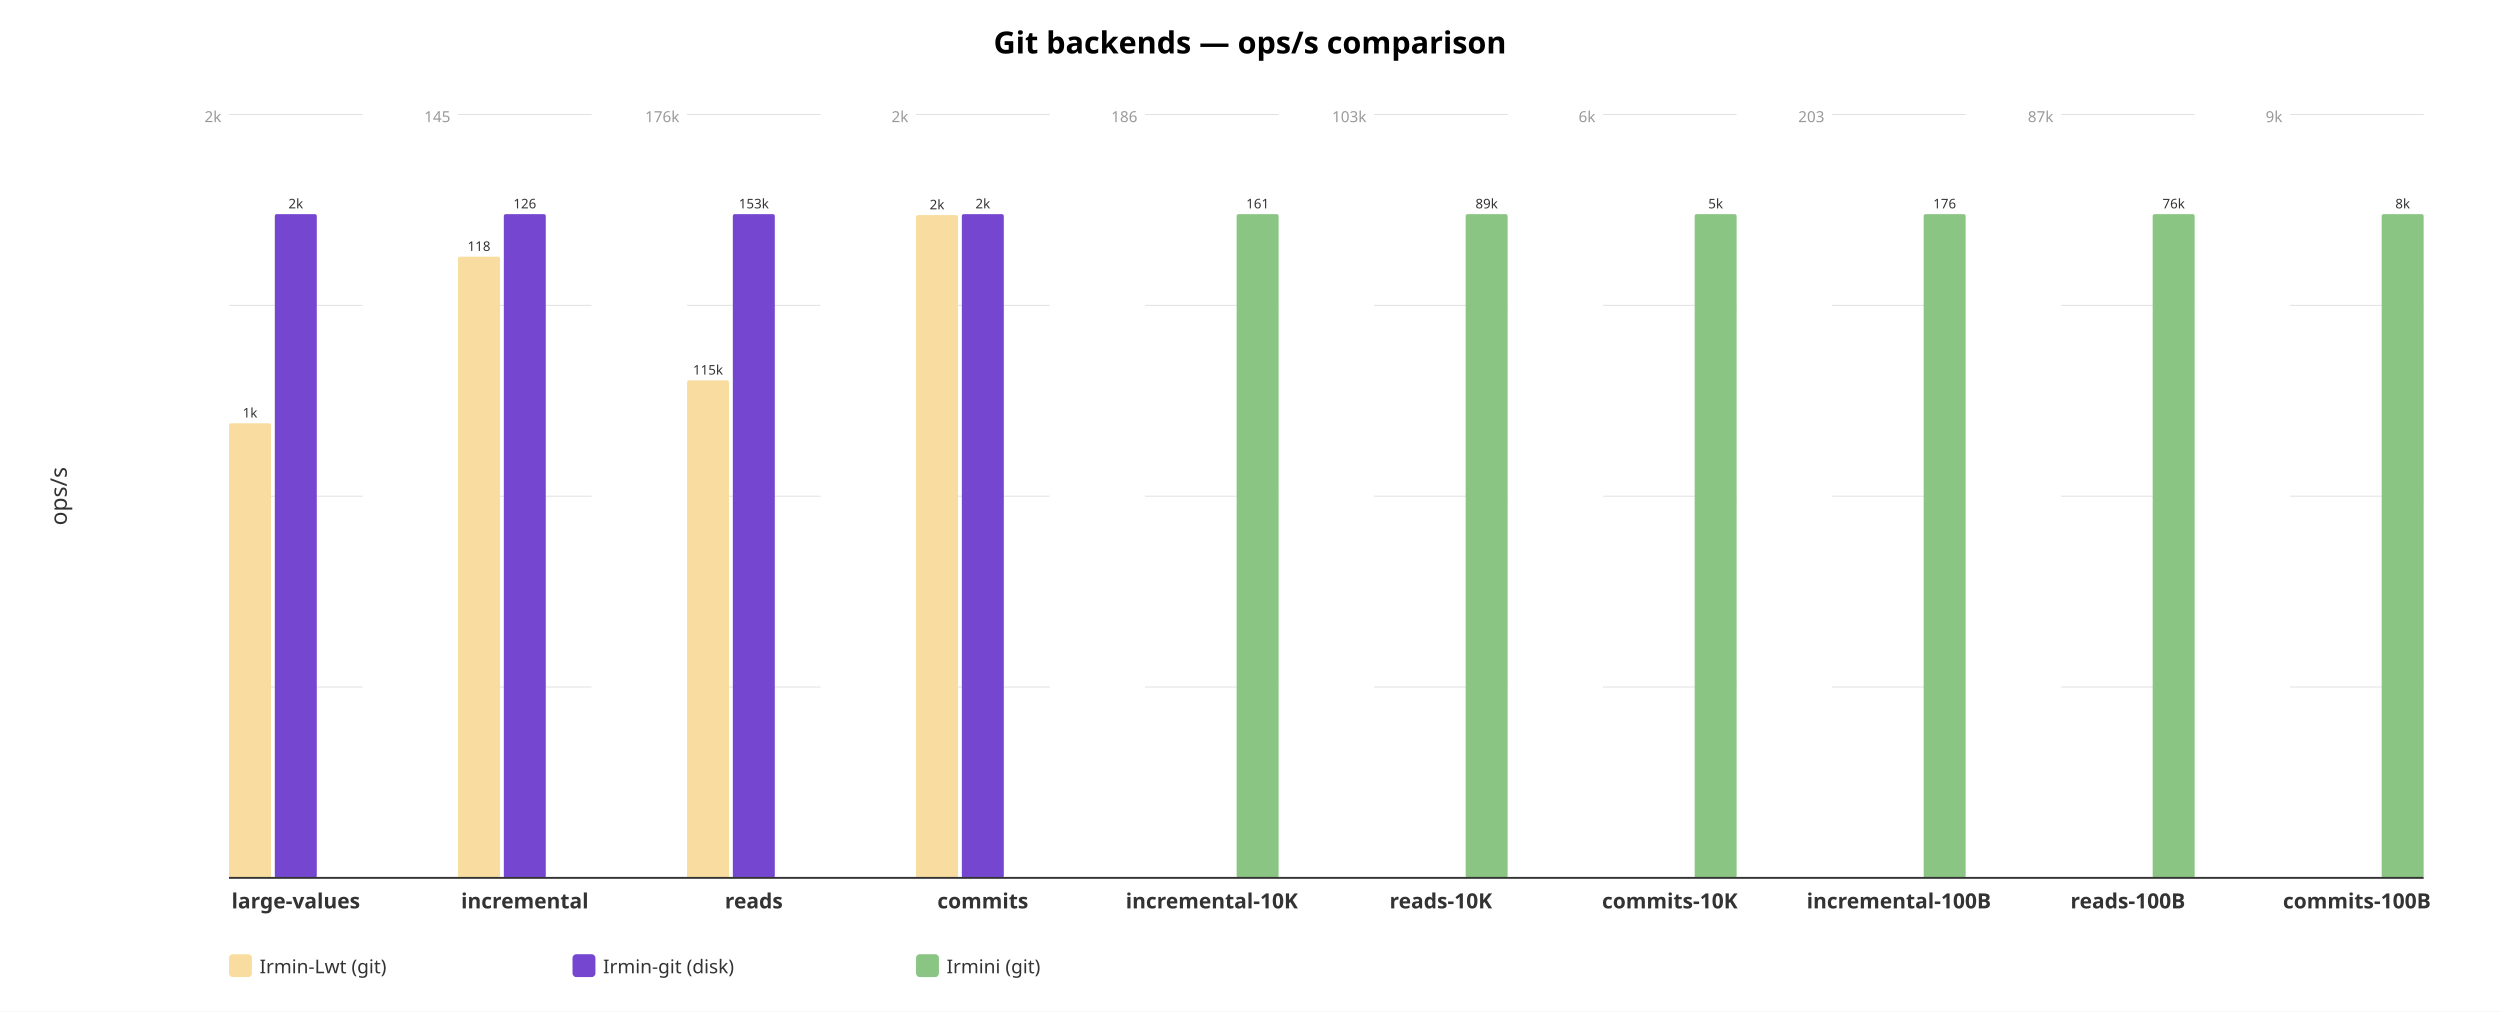
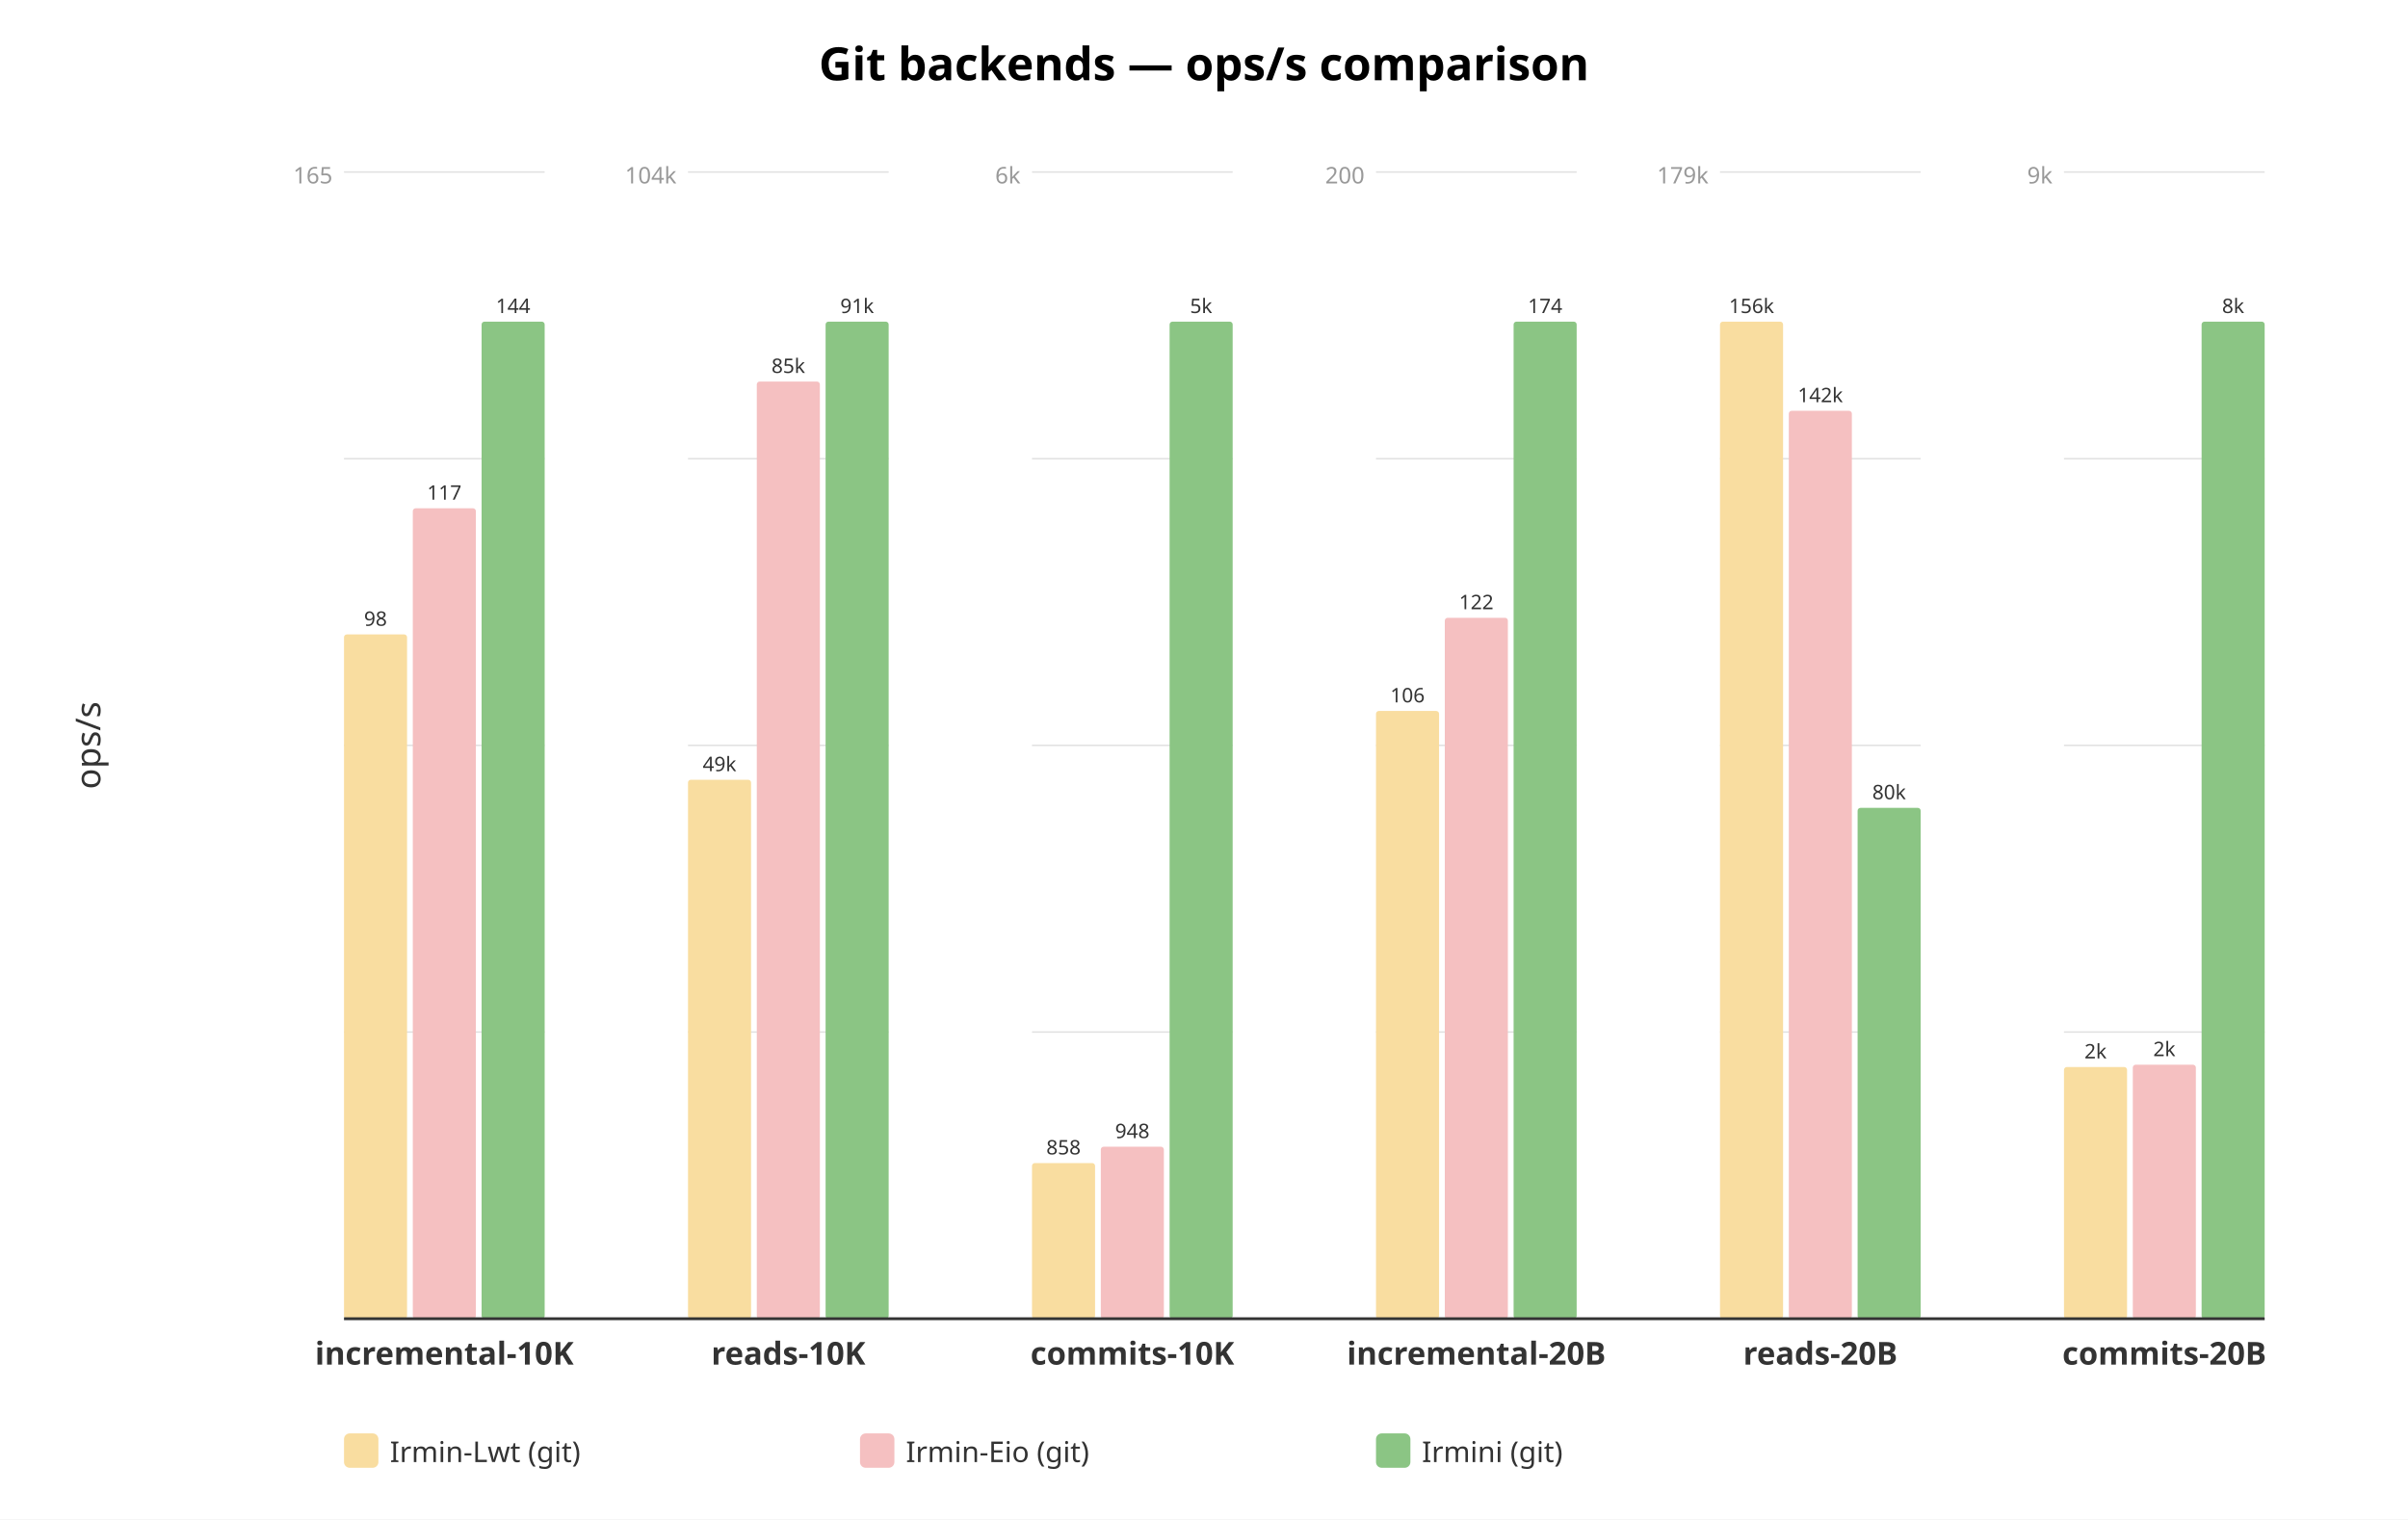
- <svg xmlns="http://www.w3.org/2000/svg" width="1310" height="530" font-family="system-ui, sans-serif" font-size="11">
-   <rect width="1310" height="530" fill="white" />
-   <text x="655.0" y="28" text-anchor="middle" font-size="16" font-weight="bold">Git backends — ops/s comparison</text>
+ <svg xmlns="http://www.w3.org/2000/svg" width="840" height="530" font-family="system-ui, sans-serif" font-size="11">
+   <rect width="840" height="530" fill="white" />
+   <text x="420.0" y="28" text-anchor="middle" font-size="16" font-weight="bold">Git backends — ops/s comparison</text>
  <g transform="translate(120,60)">
    <text x="-85" y="200.0" text-anchor="middle" font-size="12" fill="#333" transform="rotate(-90,-85,200.0)">ops/s</text>
    <line x1="0" y1="300.0" x2="70" y2="300.0" stroke="#e0e0e0" stroke-width="0.5" />
    <line x1="0" y1="200.0" x2="70" y2="200.0" stroke="#e0e0e0" stroke-width="0.5" />
    <line x1="0" y1="100.0" x2="70" y2="100.0" stroke="#e0e0e0" stroke-width="0.5" />
    <line x1="0" y1="0.0" x2="70" y2="0.0" stroke="#e0e0e0" stroke-width="0.5" />
-     <text x="-4.0" y="4.0" text-anchor="end" font-size="8" fill="#999">2k</text>
-     <rect x="0.0" y="161.8" width="22" height="238.2" fill="#f9dda0" rx="1" />
-     <text x="11.0" y="158.8" text-anchor="middle" font-size="7" fill="#333">1k</text>
-     <rect x="24.0" y="52.2" width="22" height="347.8" fill="hsl(260, 60%, 55%)" rx="1" />
-     <text x="35.0" y="49.2" text-anchor="middle" font-size="7" fill="#333">2k</text>
-     <text x="35.0" y="416" text-anchor="middle" font-size="11" font-weight="bold" fill="#333">large-values</text>
+     <text x="-4.0" y="4.0" text-anchor="end" font-size="8" fill="#999">165</text>
+     <rect x="0.0" y="161.3" width="22" height="238.7" fill="#f9dda0" rx="1" />
+     <text x="11.0" y="158.3" text-anchor="middle" font-size="7" fill="#333">98</text>
+     <rect x="24.0" y="117.3" width="22" height="282.7" fill="#f5c0c1" rx="1" />
+     <text x="35.0" y="114.3" text-anchor="middle" font-size="7" fill="#333">117</text>
+     <rect x="48.0" y="52.2" width="22" height="347.8" fill="#8bc584" rx="1" />
+     <text x="59.0" y="49.2" text-anchor="middle" font-size="7" fill="#333">144</text>
+     <text x="35.0" y="416" text-anchor="middle" font-size="11" font-weight="bold" fill="#333">incremental-10K</text>
    <line x1="120" y1="300.0" x2="190" y2="300.0" stroke="#e0e0e0" stroke-width="0.5" />
    <line x1="120" y1="200.0" x2="190" y2="200.0" stroke="#e0e0e0" stroke-width="0.5" />
    <line x1="120" y1="100.0" x2="190" y2="100.0" stroke="#e0e0e0" stroke-width="0.5" />
    <line x1="120" y1="0.0" x2="190" y2="0.0" stroke="#e0e0e0" stroke-width="0.5" />
-     <text x="116.0" y="4.0" text-anchor="end" font-size="8" fill="#999">145</text>
-     <rect x="120.0" y="74.5" width="22" height="325.5" fill="#f9dda0" rx="1" />
-     <text x="131.0" y="71.5" text-anchor="middle" font-size="7" fill="#333">118</text>
-     <rect x="144.0" y="52.2" width="22" height="347.8" fill="hsl(260, 60%, 55%)" rx="1" />
-     <text x="155.0" y="49.2" text-anchor="middle" font-size="7" fill="#333">126</text>
-     <text x="155.0" y="416" text-anchor="middle" font-size="11" font-weight="bold" fill="#333">incremental</text>
+     <text x="116.0" y="4.0" text-anchor="end" font-size="8" fill="#999">104k</text>
+     <rect x="120.0" y="212.0" width="22" height="188.0" fill="#f9dda0" rx="1" />
+     <text x="131.0" y="209.0" text-anchor="middle" font-size="7" fill="#333">49k</text>
+     <rect x="144.0" y="73.1" width="22" height="326.9" fill="#f5c0c1" rx="1" />
+     <text x="155.0" y="70.1" text-anchor="middle" font-size="7" fill="#333">85k</text>
+     <rect x="168.0" y="52.2" width="22" height="347.8" fill="#8bc584" rx="1" />
+     <text x="179.0" y="49.2" text-anchor="middle" font-size="7" fill="#333">91k</text>
+     <text x="155.0" y="416" text-anchor="middle" font-size="11" font-weight="bold" fill="#333">reads-10K</text>
    <line x1="240" y1="300.0" x2="310" y2="300.0" stroke="#e0e0e0" stroke-width="0.5" />
    <line x1="240" y1="200.0" x2="310" y2="200.0" stroke="#e0e0e0" stroke-width="0.5" />
    <line x1="240" y1="100.0" x2="310" y2="100.0" stroke="#e0e0e0" stroke-width="0.5" />
    <line x1="240" y1="0.0" x2="310" y2="0.0" stroke="#e0e0e0" stroke-width="0.5" />
-     <text x="236.0" y="4.0" text-anchor="end" font-size="8" fill="#999">176k</text>
-     <rect x="240.0" y="139.3" width="22" height="260.7" fill="#f9dda0" rx="1" />
-     <text x="251.0" y="136.3" text-anchor="middle" font-size="7" fill="#333">115k</text>
-     <rect x="264.0" y="52.2" width="22" height="347.8" fill="hsl(260, 60%, 55%)" rx="1" />
-     <text x="275.0" y="49.2" text-anchor="middle" font-size="7" fill="#333">153k</text>
-     <text x="275.0" y="416" text-anchor="middle" font-size="11" font-weight="bold" fill="#333">reads</text>
+     <text x="236.0" y="4.0" text-anchor="end" font-size="8" fill="#999">6k</text>
+     <rect x="240.0" y="345.7" width="22" height="54.3" fill="#f9dda0" rx="1" />
+     <text x="251.0" y="342.7" text-anchor="middle" font-size="7" fill="#333">858</text>
+     <rect x="264.0" y="340.0" width="22" height="60.0" fill="#f5c0c1" rx="1" />
+     <text x="275.0" y="337.0" text-anchor="middle" font-size="7" fill="#333">948</text>
+     <rect x="288.0" y="52.2" width="22" height="347.8" fill="#8bc584" rx="1" />
+     <text x="299.0" y="49.2" text-anchor="middle" font-size="7" fill="#333">5k</text>
+     <text x="275.0" y="416" text-anchor="middle" font-size="11" font-weight="bold" fill="#333">commits-10K</text>
    <line x1="360" y1="300.0" x2="430" y2="300.0" stroke="#e0e0e0" stroke-width="0.5" />
    <line x1="360" y1="200.0" x2="430" y2="200.0" stroke="#e0e0e0" stroke-width="0.5" />
    <line x1="360" y1="100.0" x2="430" y2="100.0" stroke="#e0e0e0" stroke-width="0.5" />
    <line x1="360" y1="0.0" x2="430" y2="0.0" stroke="#e0e0e0" stroke-width="0.5" />
-     <text x="356.0" y="4.0" text-anchor="end" font-size="8" fill="#999">2k</text>
-     <rect x="360.0" y="52.7" width="22" height="347.3" fill="#f9dda0" rx="1" />
-     <text x="371.0" y="49.7" text-anchor="middle" font-size="7" fill="#333">2k</text>
-     <rect x="384.0" y="52.2" width="22" height="347.8" fill="hsl(260, 60%, 55%)" rx="1" />
-     <text x="395.0" y="49.2" text-anchor="middle" font-size="7" fill="#333">2k</text>
-     <text x="395.0" y="416" text-anchor="middle" font-size="11" font-weight="bold" fill="#333">commits</text>
+     <text x="356.0" y="4.0" text-anchor="end" font-size="8" fill="#999">200</text>
+     <rect x="360.0" y="188.0" width="22" height="212.0" fill="#f9dda0" rx="1" />
+     <text x="371.0" y="185.0" text-anchor="middle" font-size="7" fill="#333">106</text>
+     <rect x="384.0" y="155.5" width="22" height="244.5" fill="#f5c0c1" rx="1" />
+     <text x="395.0" y="152.5" text-anchor="middle" font-size="7" fill="#333">122</text>
+     <rect x="408.0" y="52.2" width="22" height="347.8" fill="#8bc584" rx="1" />
+     <text x="419.0" y="49.2" text-anchor="middle" font-size="7" fill="#333">174</text>
+     <text x="395.0" y="416" text-anchor="middle" font-size="11" font-weight="bold" fill="#333">incremental-20B</text>
    <line x1="480" y1="300.0" x2="550" y2="300.0" stroke="#e0e0e0" stroke-width="0.5" />
    <line x1="480" y1="200.0" x2="550" y2="200.0" stroke="#e0e0e0" stroke-width="0.5" />
    <line x1="480" y1="100.0" x2="550" y2="100.0" stroke="#e0e0e0" stroke-width="0.5" />
    <line x1="480" y1="0.0" x2="550" y2="0.0" stroke="#e0e0e0" stroke-width="0.5" />
-     <text x="476.0" y="4.0" text-anchor="end" font-size="8" fill="#999">186</text>
-     <rect x="528.0" y="52.2" width="22" height="347.8" fill="#8bc584" rx="1" />
-     <text x="539.0" y="49.2" text-anchor="middle" font-size="7" fill="#333">161</text>
-     <text x="515.0" y="416" text-anchor="middle" font-size="11" font-weight="bold" fill="#333">incremental-10K</text>
+     <text x="476.0" y="4.0" text-anchor="end" font-size="8" fill="#999">179k</text>
+     <rect x="480.0" y="52.2" width="22" height="347.8" fill="#f9dda0" rx="1" />
+     <text x="491.0" y="49.2" text-anchor="middle" font-size="7" fill="#333">156k</text>
+     <rect x="504.0" y="83.3" width="22" height="316.7" fill="#f5c0c1" rx="1" />
+     <text x="515.0" y="80.3" text-anchor="middle" font-size="7" fill="#333">142k</text>
+     <rect x="528.0" y="221.8" width="22" height="178.2" fill="#8bc584" rx="1" />
+     <text x="539.0" y="218.8" text-anchor="middle" font-size="7" fill="#333">80k</text>
+     <text x="515.0" y="416" text-anchor="middle" font-size="11" font-weight="bold" fill="#333">reads-20B</text>
    <line x1="600" y1="300.0" x2="670" y2="300.0" stroke="#e0e0e0" stroke-width="0.5" />
    <line x1="600" y1="200.0" x2="670" y2="200.0" stroke="#e0e0e0" stroke-width="0.5" />
    <line x1="600" y1="100.0" x2="670" y2="100.0" stroke="#e0e0e0" stroke-width="0.5" />
    <line x1="600" y1="0.0" x2="670" y2="0.0" stroke="#e0e0e0" stroke-width="0.5" />
-     <text x="596.0" y="4.0" text-anchor="end" font-size="8" fill="#999">103k</text>
+     <text x="596.0" y="4.0" text-anchor="end" font-size="8" fill="#999">9k</text>
+     <rect x="600.0" y="312.2" width="22" height="87.8" fill="#f9dda0" rx="1" />
+     <text x="611.0" y="309.2" text-anchor="middle" font-size="7" fill="#333">2k</text>
+     <rect x="624.0" y="311.4" width="22" height="88.6" fill="#f5c0c1" rx="1" />
+     <text x="635.0" y="308.4" text-anchor="middle" font-size="7" fill="#333">2k</text>
    <rect x="648.0" y="52.2" width="22" height="347.8" fill="#8bc584" rx="1" />
-     <text x="659.0" y="49.2" text-anchor="middle" font-size="7" fill="#333">89k</text>
-     <text x="635.0" y="416" text-anchor="middle" font-size="11" font-weight="bold" fill="#333">reads-10K</text>
-     <line x1="720" y1="300.0" x2="790" y2="300.0" stroke="#e0e0e0" stroke-width="0.5" />
-     <line x1="720" y1="200.0" x2="790" y2="200.0" stroke="#e0e0e0" stroke-width="0.5" />
-     <line x1="720" y1="100.0" x2="790" y2="100.0" stroke="#e0e0e0" stroke-width="0.5" />
-     <line x1="720" y1="0.0" x2="790" y2="0.0" stroke="#e0e0e0" stroke-width="0.5" />
-     <text x="716.0" y="4.0" text-anchor="end" font-size="8" fill="#999">6k</text>
-     <rect x="768.0" y="52.2" width="22" height="347.8" fill="#8bc584" rx="1" />
-     <text x="779.0" y="49.2" text-anchor="middle" font-size="7" fill="#333">5k</text>
-     <text x="755.0" y="416" text-anchor="middle" font-size="11" font-weight="bold" fill="#333">commits-10K</text>
-     <line x1="840" y1="300.0" x2="910" y2="300.0" stroke="#e0e0e0" stroke-width="0.5" />
-     <line x1="840" y1="200.0" x2="910" y2="200.0" stroke="#e0e0e0" stroke-width="0.5" />
-     <line x1="840" y1="100.0" x2="910" y2="100.0" stroke="#e0e0e0" stroke-width="0.5" />
-     <line x1="840" y1="0.0" x2="910" y2="0.0" stroke="#e0e0e0" stroke-width="0.5" />
-     <text x="836.0" y="4.0" text-anchor="end" font-size="8" fill="#999">203</text>
-     <rect x="888.0" y="52.2" width="22" height="347.8" fill="#8bc584" rx="1" />
-     <text x="899.0" y="49.2" text-anchor="middle" font-size="7" fill="#333">176</text>
-     <text x="875.0" y="416" text-anchor="middle" font-size="11" font-weight="bold" fill="#333">incremental-100B</text>
-     <line x1="960" y1="300.0" x2="1030" y2="300.0" stroke="#e0e0e0" stroke-width="0.5" />
-     <line x1="960" y1="200.0" x2="1030" y2="200.0" stroke="#e0e0e0" stroke-width="0.5" />
-     <line x1="960" y1="100.0" x2="1030" y2="100.0" stroke="#e0e0e0" stroke-width="0.5" />
-     <line x1="960" y1="0.0" x2="1030" y2="0.0" stroke="#e0e0e0" stroke-width="0.5" />
-     <text x="956.0" y="4.0" text-anchor="end" font-size="8" fill="#999">87k</text>
-     <rect x="1008.0" y="52.2" width="22" height="347.8" fill="#8bc584" rx="1" />
-     <text x="1019.0" y="49.2" text-anchor="middle" font-size="7" fill="#333">76k</text>
-     <text x="995.0" y="416" text-anchor="middle" font-size="11" font-weight="bold" fill="#333">reads-100B</text>
-     <line x1="1080" y1="300.0" x2="1150" y2="300.0" stroke="#e0e0e0" stroke-width="0.5" />
-     <line x1="1080" y1="200.0" x2="1150" y2="200.0" stroke="#e0e0e0" stroke-width="0.5" />
-     <line x1="1080" y1="100.0" x2="1150" y2="100.0" stroke="#e0e0e0" stroke-width="0.5" />
-     <line x1="1080" y1="0.0" x2="1150" y2="0.0" stroke="#e0e0e0" stroke-width="0.5" />
-     <text x="1076.0" y="4.0" text-anchor="end" font-size="8" fill="#999">9k</text>
-     <rect x="1128.0" y="52.2" width="22" height="347.8" fill="#8bc584" rx="1" />
-     <text x="1139.0" y="49.2" text-anchor="middle" font-size="7" fill="#333">8k</text>
-     <text x="1115.0" y="416" text-anchor="middle" font-size="11" font-weight="bold" fill="#333">commits-100B</text>
-     <line x1="0" y1="400" x2="1150" y2="400" stroke="#333" stroke-width="1" />
+     <text x="659.0" y="49.2" text-anchor="middle" font-size="7" fill="#333">8k</text>
+     <text x="635.0" y="416" text-anchor="middle" font-size="11" font-weight="bold" fill="#333">commits-20B</text>
+     <line x1="0" y1="400" x2="670" y2="400" stroke="#333" stroke-width="1" />
  </g>
  <g transform="translate(120,500)">
    <rect x="0" y="0" width="12" height="12" fill="#f9dda0" rx="2" />
    <text x="16" y="10" font-size="10" fill="#333">Irmin-Lwt (git)</text>
-     <rect x="180" y="0" width="12" height="12" fill="hsl(260, 60%, 55%)" rx="2" />
-     <text x="196" y="10" font-size="10" fill="#333">Irmin-git (disk)</text>
+     <rect x="180" y="0" width="12" height="12" fill="#f5c0c1" rx="2" />
+     <text x="196" y="10" font-size="10" fill="#333">Irmin-Eio (git)</text>
    <rect x="360" y="0" width="12" height="12" fill="#8bc584" rx="2" />
    <text x="376" y="10" font-size="10" fill="#333">Irmini (git)</text>
  </g>
</svg>
